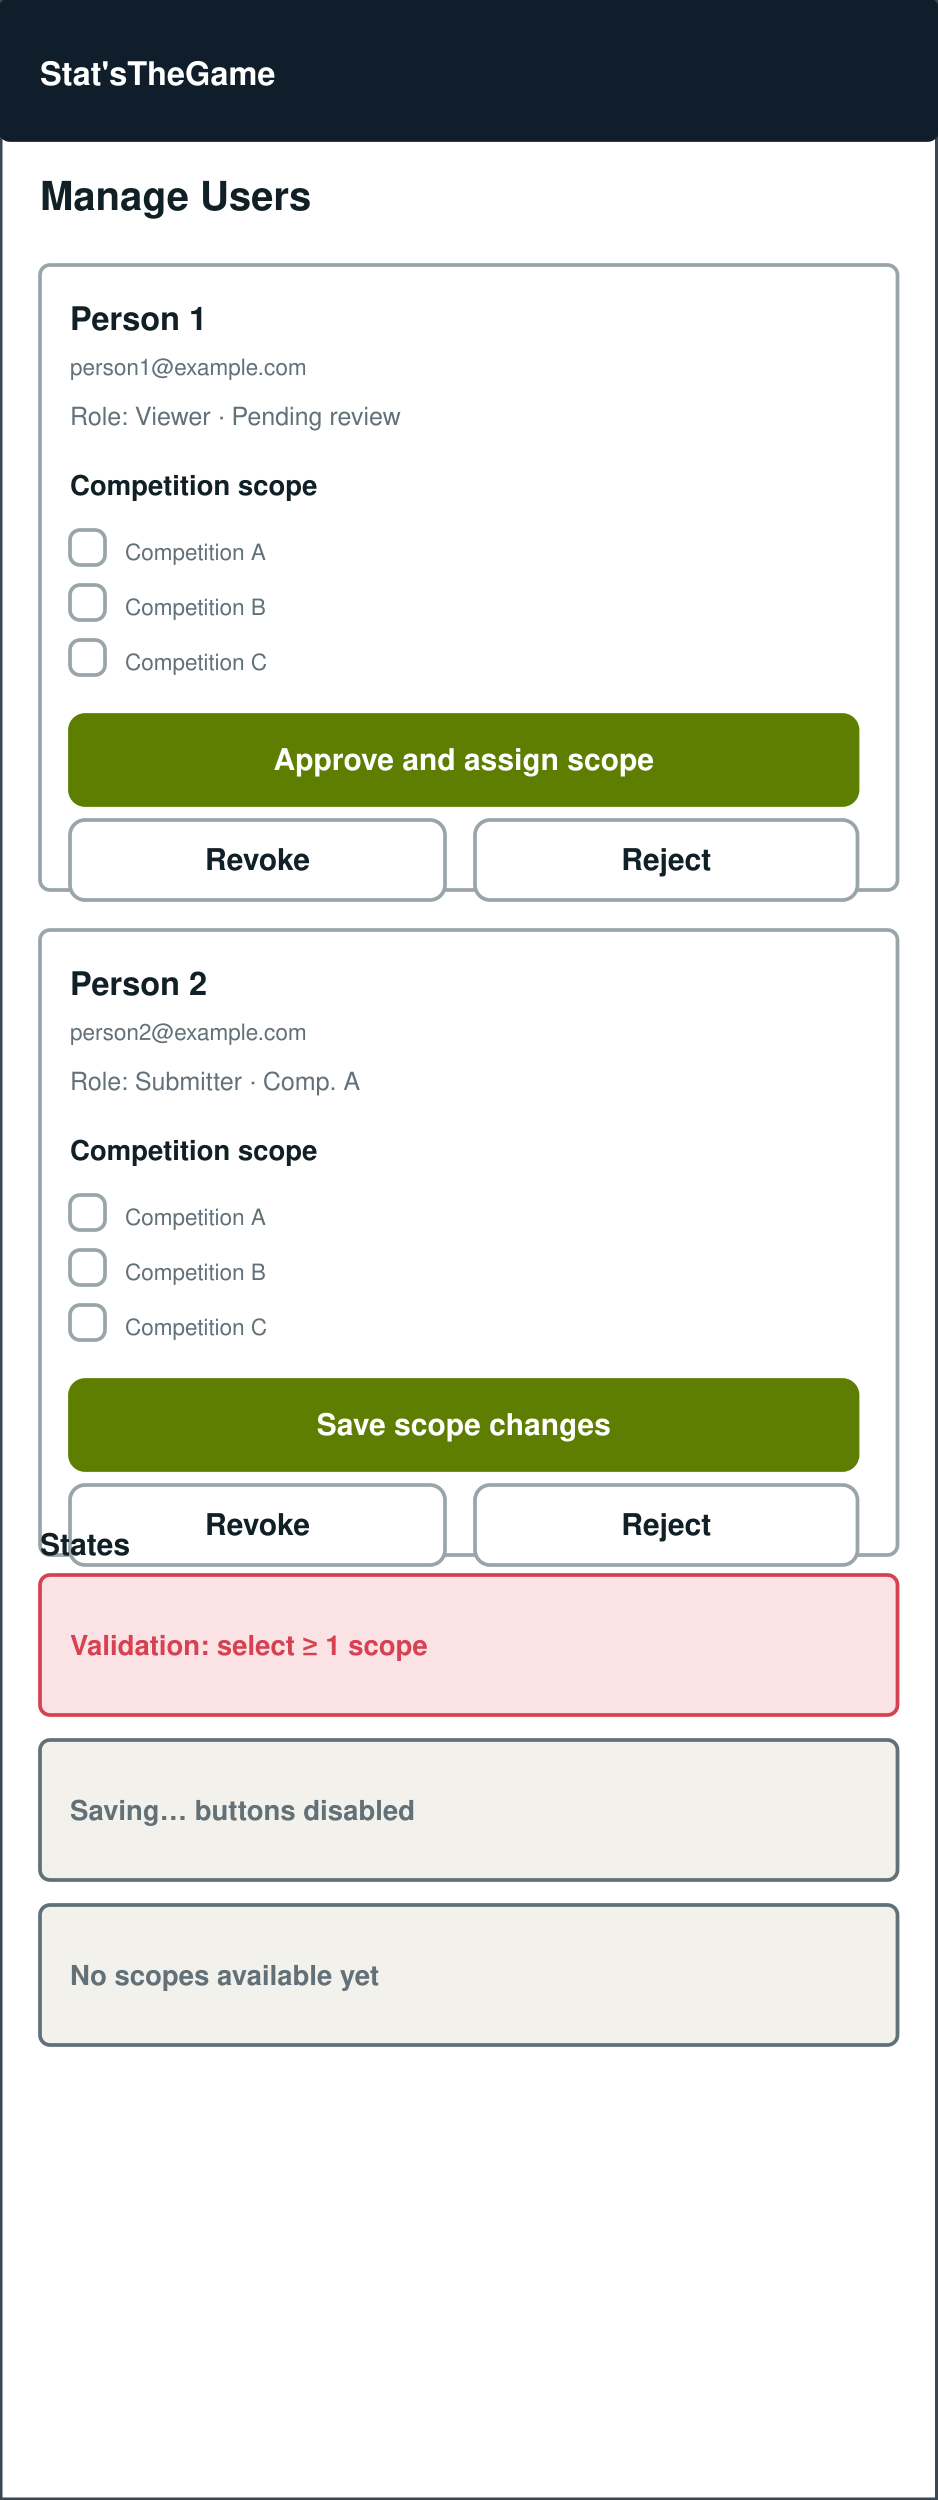
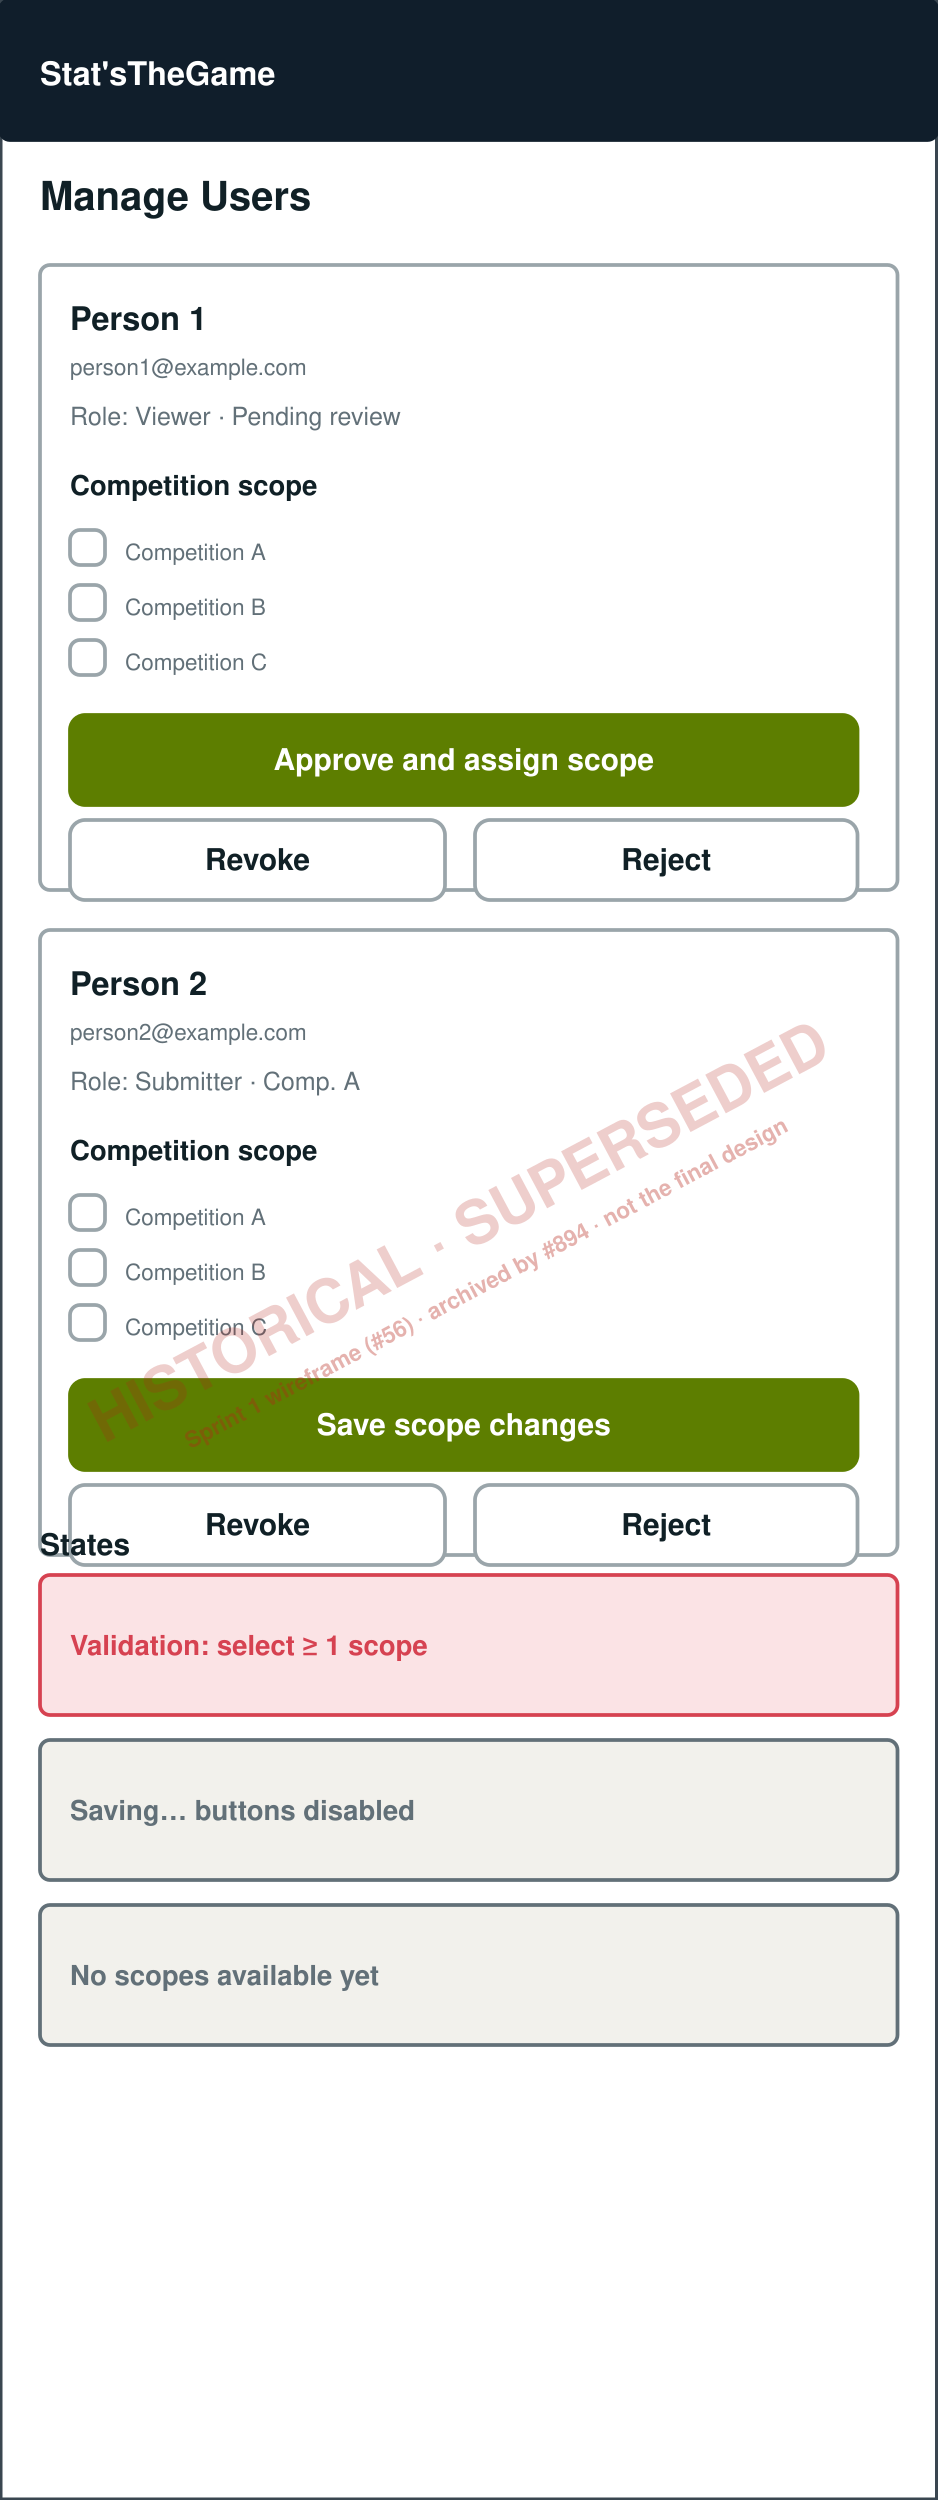
<svg xmlns="http://www.w3.org/2000/svg" viewBox="0 0 375 1000" font-family="Helvetica, Arial, sans-serif">
  <rect x="0" y="0" width="375" height="1000" fill="#FFFFFF" stroke="#3A4650" stroke-width="2" />
  <rect x="0" y="0" width="375" height="56" rx="4" fill="#101E2B" stroke="#101E2B" stroke-width="1.5" />
  <text x="16" y="34" font-size="13" font-weight="bold" font-style="normal" fill="#FFFFFF" text-anchor="start">Stat'sTheGame</text>
  <text x="16" y="84" font-size="16" font-weight="bold" font-style="normal" fill="#102026" text-anchor="start">Manage Users</text>
  <rect x="16" y="106" width="343" height="250" rx="4" fill="#FFFFFF" stroke="#9AA5AA" stroke-width="1.5" />
  <text x="28" y="132" font-size="13" font-weight="bold" font-style="normal" fill="#102026" text-anchor="start">Person 1</text>
  <text x="28" y="150" font-size="9" font-weight="normal" font-style="normal" fill="#627078" text-anchor="start">person1@example.com</text>
  <text x="28" y="170" font-size="10" font-weight="normal" font-style="normal" fill="#627078" text-anchor="start">Role: Viewer · Pending review</text>
  <text x="28" y="198" font-size="11" font-weight="bold" font-style="normal" fill="#102026" text-anchor="start">Competition scope</text>
  <rect x="28" y="212" width="14" height="14" rx="4" fill="#FFFFFF" stroke="#9AA5AA" stroke-width="1.5" />
  <text x="50" y="224" font-size="9" font-weight="normal" font-style="normal" fill="#627078" text-anchor="start">Competition A</text>
  <rect x="28" y="234" width="14" height="14" rx="4" fill="#FFFFFF" stroke="#9AA5AA" stroke-width="1.5" />
  <text x="50" y="246" font-size="9" font-weight="normal" font-style="normal" fill="#627078" text-anchor="start">Competition B</text>
  <rect x="28" y="256" width="14" height="14" rx="4" fill="#FFFFFF" stroke="#9AA5AA" stroke-width="1.5" />
  <text x="50" y="268" font-size="9" font-weight="normal" font-style="normal" fill="#627078" text-anchor="start">Competition C</text>
  <rect x="28" y="286" width="315" height="36" rx="6" fill="#5D7E00" stroke="#5D7E00" stroke-width="1.5" />
  <text x="185.5" y="308.0" font-size="12" font-weight="bold" font-style="normal" fill="#FFFFFF" text-anchor="middle">Approve and assign scope</text>
  <rect x="28" y="328" width="150" height="32" rx="6" fill="#FFFFFF" stroke="#9AA5AA" stroke-width="1.5" />
  <text x="103.0" y="348.0" font-size="12" font-weight="bold" font-style="normal" fill="#102026" text-anchor="middle">Revoke</text>
  <rect x="190" y="328" width="153" height="32" rx="6" fill="#FFFFFF" stroke="#9AA5AA" stroke-width="1.5" />
  <text x="266.5" y="348.0" font-size="12" font-weight="bold" font-style="normal" fill="#102026" text-anchor="middle">Reject</text>
  <rect x="16" y="372" width="343" height="250" rx="4" fill="#FFFFFF" stroke="#9AA5AA" stroke-width="1.5" />
  <text x="28" y="398" font-size="13" font-weight="bold" font-style="normal" fill="#102026" text-anchor="start">Person 2</text>
  <text x="28" y="416" font-size="9" font-weight="normal" font-style="normal" fill="#627078" text-anchor="start">person2@example.com</text>
  <text x="28" y="436" font-size="10" font-weight="normal" font-style="normal" fill="#627078" text-anchor="start">Role: Submitter · Comp. A</text>
  <text x="28" y="464" font-size="11" font-weight="bold" font-style="normal" fill="#102026" text-anchor="start">Competition scope</text>
  <rect x="28" y="478" width="14" height="14" rx="4" fill="#FFFFFF" stroke="#9AA5AA" stroke-width="1.5" />
  <text x="50" y="490" font-size="9" font-weight="normal" font-style="normal" fill="#627078" text-anchor="start">Competition A</text>
  <rect x="28" y="500" width="14" height="14" rx="4" fill="#FFFFFF" stroke="#9AA5AA" stroke-width="1.5" />
  <text x="50" y="512" font-size="9" font-weight="normal" font-style="normal" fill="#627078" text-anchor="start">Competition B</text>
  <rect x="28" y="522" width="14" height="14" rx="4" fill="#FFFFFF" stroke="#9AA5AA" stroke-width="1.5" />
  <text x="50" y="534" font-size="9" font-weight="normal" font-style="normal" fill="#627078" text-anchor="start">Competition C</text>
  <rect x="28" y="552" width="315" height="36" rx="6" fill="#5D7E00" stroke="#5D7E00" stroke-width="1.5" />
  <text x="185.5" y="574.0" font-size="12" font-weight="bold" font-style="normal" fill="#FFFFFF" text-anchor="middle">Save scope changes</text>
  <rect x="28" y="594" width="150" height="32" rx="6" fill="#FFFFFF" stroke="#9AA5AA" stroke-width="1.5" />
  <text x="103.0" y="614.0" font-size="12" font-weight="bold" font-style="normal" fill="#102026" text-anchor="middle">Revoke</text>
  <rect x="190" y="594" width="153" height="32" rx="6" fill="#FFFFFF" stroke="#9AA5AA" stroke-width="1.5" />
  <text x="266.5" y="614.0" font-size="12" font-weight="bold" font-style="normal" fill="#102026" text-anchor="middle">Reject</text>
  <text x="16" y="622" font-size="12" font-weight="bold" font-style="normal" fill="#102026" text-anchor="start">States</text>
  <rect x="16" y="630" width="343" height="56" rx="4" fill="#FBE3E5" stroke="#D64251" stroke-width="1.5" />
  <text x="28" y="662.0" font-size="11" font-weight="bold" font-style="normal" fill="#D64251" text-anchor="start">Validation: select ≥ 1 scope</text>
  <rect x="16" y="696" width="343" height="56" rx="4" fill="#F2F1EC" stroke="#627078" stroke-width="1.5" />
  <text x="28" y="728.0" font-size="11" font-weight="bold" font-style="normal" fill="#627078" text-anchor="start">Saving… buttons disabled</text>
  <rect x="16" y="762" width="343" height="56" rx="4" fill="#F2F1EC" stroke="#627078" stroke-width="1.5" />
  <text x="28" y="794.0" font-size="11" font-weight="bold" font-style="normal" fill="#627078" text-anchor="start">No scopes available yet</text>
+   <g pointer-events="none" transform="rotate(-28 187.5 500)" text-anchor="middle" font-family="Helvetica, Arial, sans-serif" font-weight="700">
+     <text x="187.5" y="500" font-size="24" fill="#B42318" fill-opacity="0.22">HISTORICAL · SUPERSEDED</text>
+     <text x="187.5" y="518" font-size="9" fill="#B42318" fill-opacity="0.35">Sprint 1 wireframe (#56) · archived by #894 · not the final design</text>
+   </g>
</svg>
